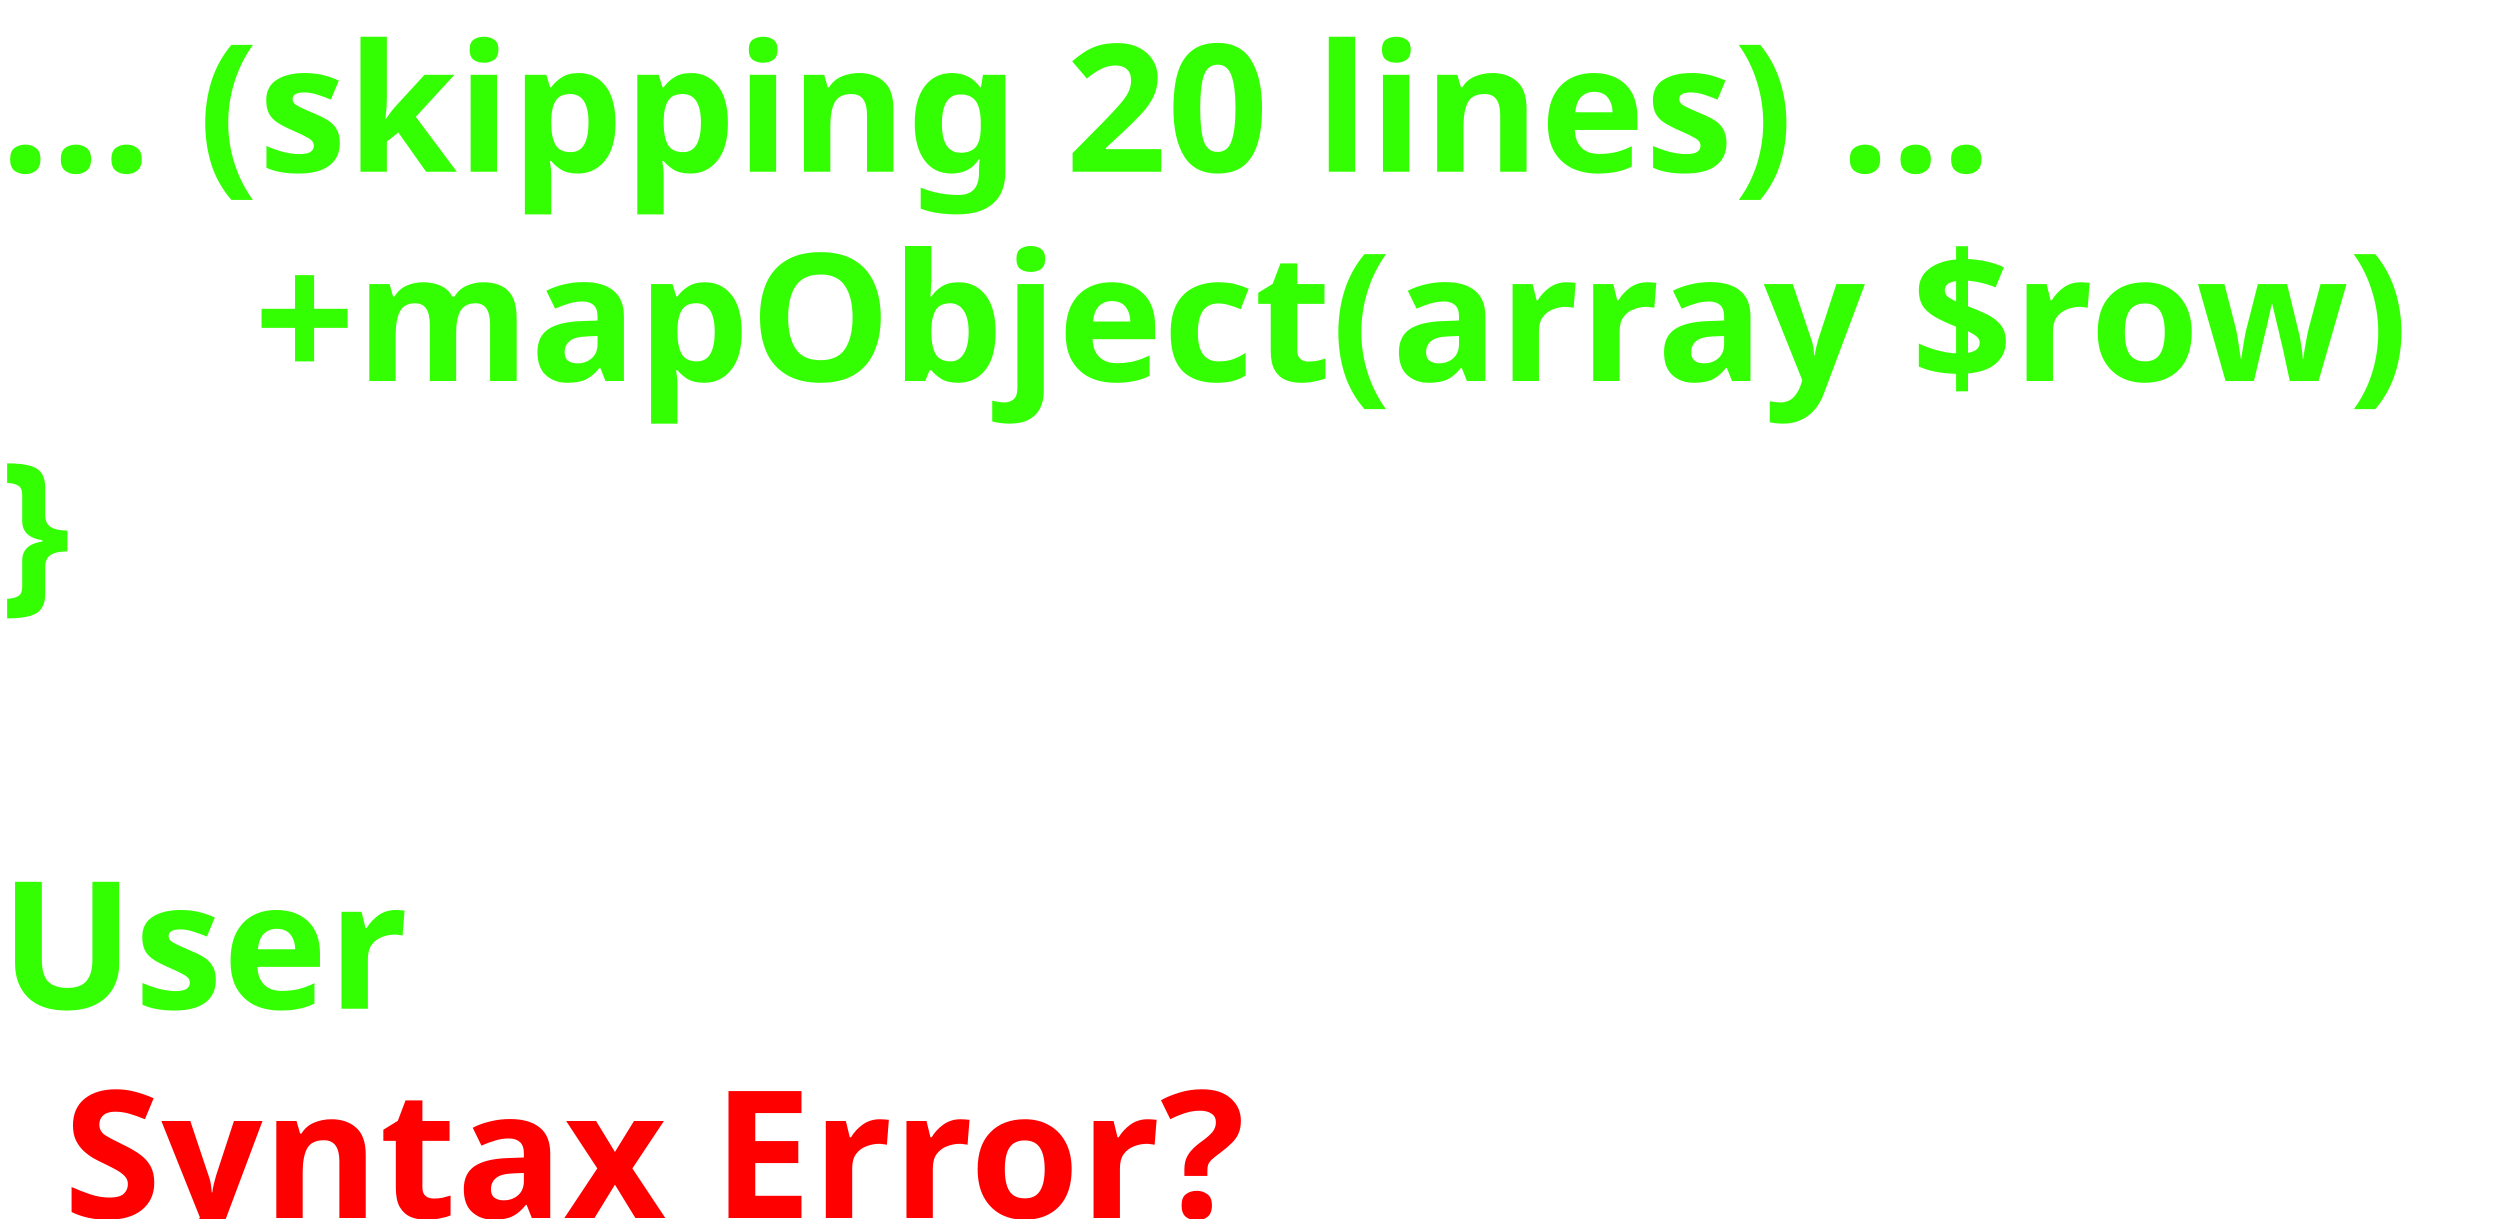
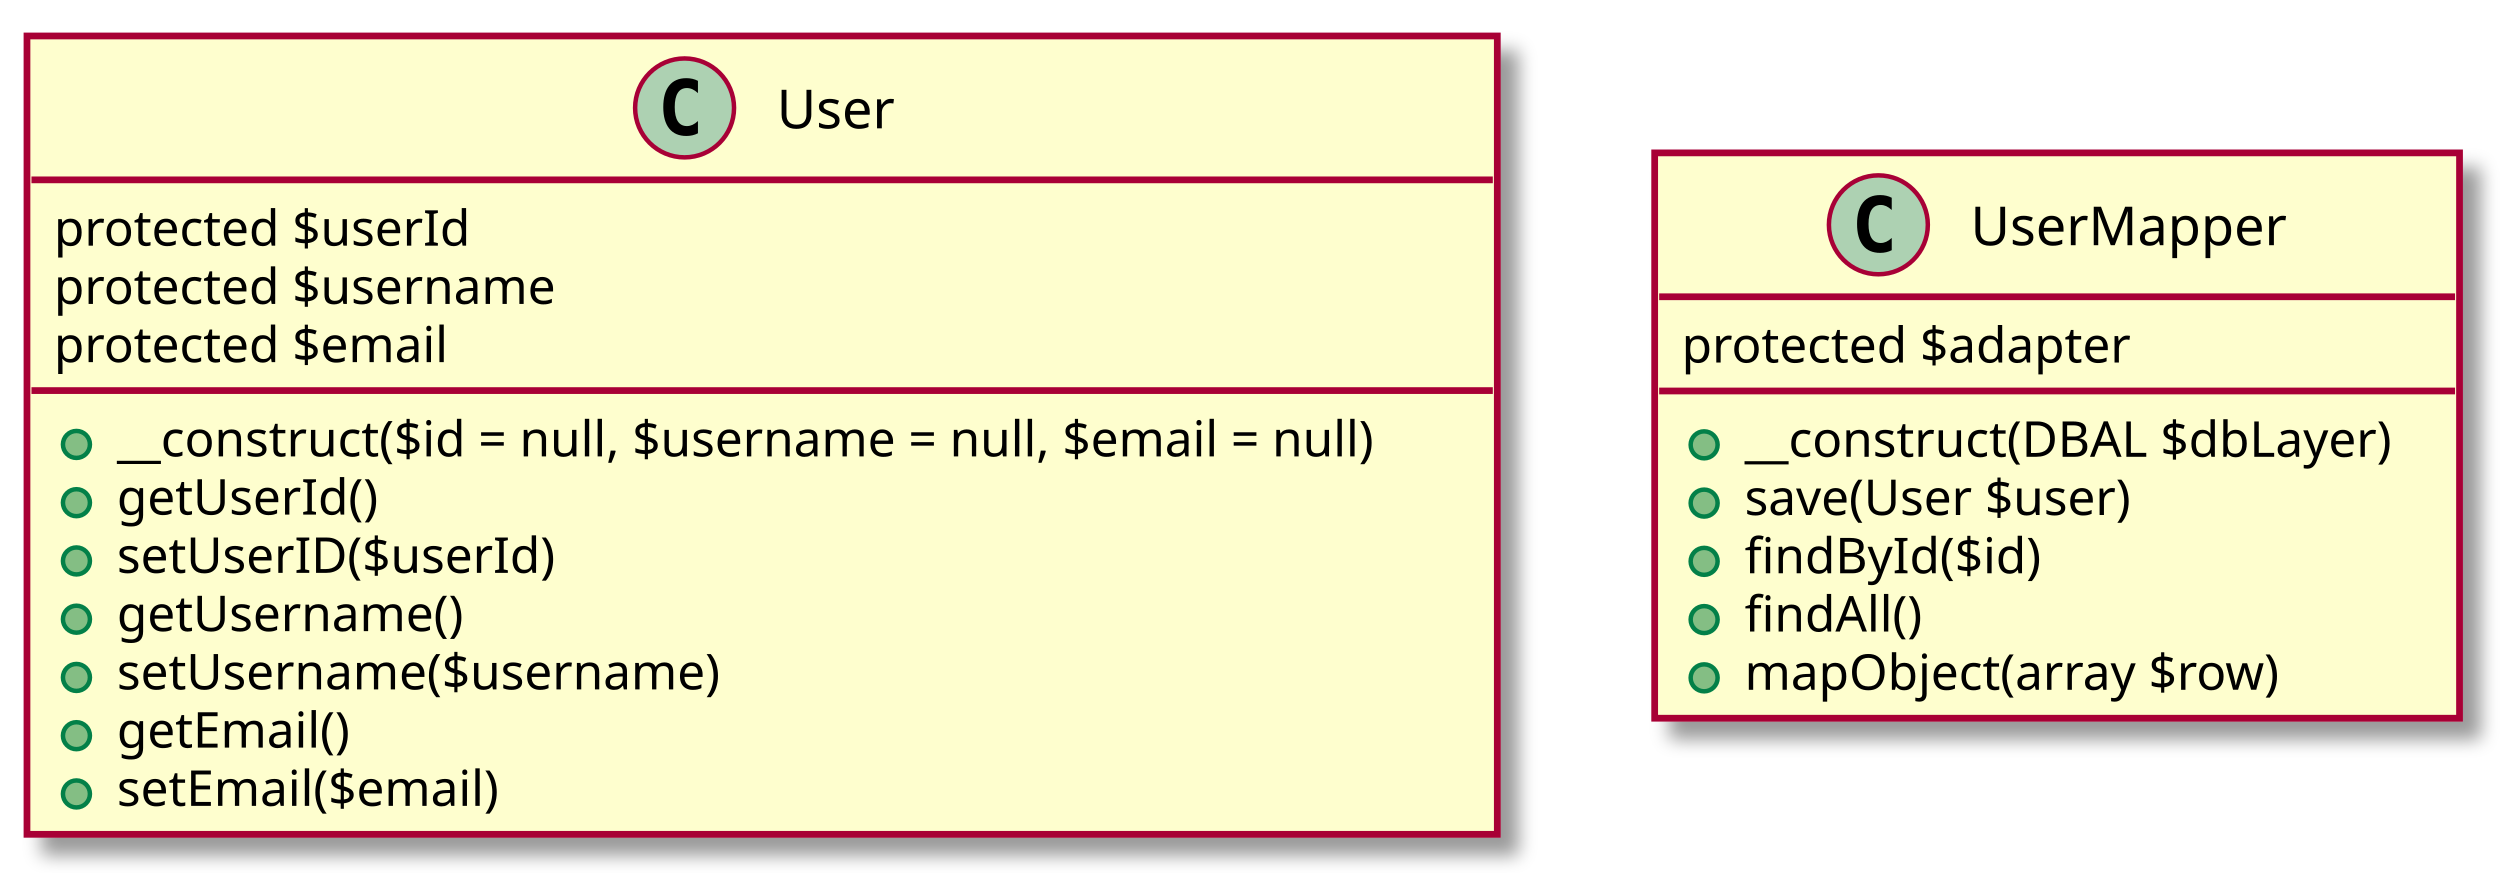
- <svg xmlns="http://www.w3.org/2000/svg" height="96pt" style="width:197px;height:96px;background:#000000;" version="1.1" viewBox="0 0 197 96" width="197pt">
-   <defs />
+ <svg xmlns="http://www.w3.org/2000/svg" height="194pt" style="width:556px;height:194px;" version="1.1" viewBox="0 0 556 194" width="556pt">
+   <defs>
+     <filter height="300%" id="f1" width="300%" x="-1" y="-1">
+       <feGaussianBlur result="blurOut" stdDeviation="2.0" />
+       <feColorMatrix in="blurOut" result="blurOut2" type="matrix" values="0 0 0 0 0 0 0 0 0 0 0 0 0 0 0 0 0 0 .4 0" />
+       <feOffset dx="4.0" dy="4.0" in="blurOut2" result="blurOut3" />
+       <feBlend in="SourceGraphic" in2="blurOut3" mode="normal" />
+     </filter>
+   </defs>
  <g>
-     <text fill="#33FF02" font-family="sans-serif" font-size="14" font-weight="bold" lengthAdjust="spacingAndGlyphs" textLength="164" x="0" y="13.535">... (skipping 20 lines) ...</text>
-     <text fill="#33FF02" font-family="sans-serif" font-size="14" font-weight="bold" lengthAdjust="spacingAndGlyphs" textLength="176" x="20" y="30.023">+mapObject(array $row)</text>
-     <text fill="#33FF02" font-family="sans-serif" font-size="14" font-weight="bold" lengthAdjust="spacingAndGlyphs" textLength="5" x="0" y="46.512">}</text>
-     <text fill="#33FF02" font-family="sans-serif" font-size="14" font-weight="bold" lengthAdjust="spacingAndGlyphs" textLength="0" x="5" y="63" />
-     <text fill="#33FF02" font-family="sans-serif" font-size="14" font-weight="bold" lengthAdjust="spacingAndGlyphs" textLength="32" x="0" y="79.488">User</text>
-     <text fill="#33FF02" font-family="sans-serif" font-size="14" font-weight="bold" lengthAdjust="spacingAndGlyphs" textLength="0" x="5" y="95.977" />
-     <text fill="#FF0000" font-family="sans-serif" font-size="14" font-weight="bold" lengthAdjust="spacingAndGlyphs" textLength="94" x="5" y="95.977">Syntax Error?</text>
+     <rect fill="#FEFECE" filter="url(#f1)" height="177.551" style="stroke: #A80036; stroke-width: 1.5;" width="327" x="6" y="8" />
+     <ellipse cx="152.25" cy="24" fill="#ADD1B2" rx="11" ry="11" style="stroke: #A80036; stroke-width: 1.0;" />
+     <path d="M155.223,29.643 Q154.642,29.942 154.003,30.091 Q153.364,30.241 152.658,30.241 Q150.151,30.241 148.832,28.589 Q147.512,26.937 147.512,23.816 Q147.512,20.686 148.832,19.035 Q150.151,17.383 152.658,17.383 Q153.364,17.383 154.011,17.532 Q154.659,17.682 155.223,17.98 L155.223,20.703 Q154.592,20.122 153.999,19.852 Q153.405,19.582 152.774,19.582 Q151.43,19.582 150.745,20.649 Q150.06,21.716 150.06,23.816 Q150.06,25.908 150.745,26.974 Q151.43,28.041 152.774,28.041 Q153.405,28.041 153.999,27.771 Q154.592,27.502 155.223,26.92 Z " />
+     <text fill="#000000" font-family="sans-serif" font-size="12" lengthAdjust="spacingAndGlyphs" textLength="26" x="172.75" y="28.535">User</text>
+     <line style="stroke: #A80036; stroke-width: 1.5;" x1="7" x2="332" y1="40" y2="40" />
+     <text fill="#000000" font-family="sans-serif" font-size="11" lengthAdjust="spacingAndGlyphs" textLength="96" x="12" y="54.635">protected $userId</text>
+     <text fill="#000000" font-family="sans-serif" font-size="11" lengthAdjust="spacingAndGlyphs" textLength="115" x="12" y="67.59">protected $username</text>
+     <text fill="#000000" font-family="sans-serif" font-size="11" lengthAdjust="spacingAndGlyphs" textLength="90" x="12" y="80.545">protected $email</text>
+     <line style="stroke: #A80036; stroke-width: 1.5;" x1="7" x2="332" y1="86.865" y2="86.865" />
+     <ellipse cx="17" cy="98.843" fill="#84BE84" rx="3" ry="3" style="stroke: #038048; stroke-width: 1.0;" />
+     <text fill="#000000" font-family="sans-serif" font-size="11" lengthAdjust="spacingAndGlyphs" textLength="301" x="26" y="101.5">__construct($id = null, $username = null, $email = null)</text>
+     <ellipse cx="17" cy="111.798" fill="#84BE84" rx="3" ry="3" style="stroke: #038048; stroke-width: 1.0;" />
+     <text fill="#000000" font-family="sans-serif" font-size="11" lengthAdjust="spacingAndGlyphs" textLength="60" x="26" y="114.455">getUserId()</text>
+     <ellipse cx="17" cy="124.753" fill="#84BE84" rx="3" ry="3" style="stroke: #038048; stroke-width: 1.0;" />
+     <text fill="#000000" font-family="sans-serif" font-size="11" lengthAdjust="spacingAndGlyphs" textLength="101" x="26" y="127.41">setUserID($userId)</text>
+     <ellipse cx="17" cy="137.708" fill="#84BE84" rx="3" ry="3" style="stroke: #038048; stroke-width: 1.0;" />
+     <text fill="#000000" font-family="sans-serif" font-size="11" lengthAdjust="spacingAndGlyphs" textLength="79" x="26" y="140.365">getUsername()</text>
+     <ellipse cx="17" cy="150.663" fill="#84BE84" rx="3" ry="3" style="stroke: #038048; stroke-width: 1.0;" />
+     <text fill="#000000" font-family="sans-serif" font-size="11" lengthAdjust="spacingAndGlyphs" textLength="138" x="26" y="153.32">setUsername($username)</text>
+     <ellipse cx="17" cy="163.618" fill="#84BE84" rx="3" ry="3" style="stroke: #038048; stroke-width: 1.0;" />
+     <text fill="#000000" font-family="sans-serif" font-size="11" lengthAdjust="spacingAndGlyphs" textLength="53" x="26" y="166.275">getEmail()</text>
+     <ellipse cx="17" cy="176.573" fill="#84BE84" rx="3" ry="3" style="stroke: #038048; stroke-width: 1.0;" />
+     <text fill="#000000" font-family="sans-serif" font-size="11" lengthAdjust="spacingAndGlyphs" textLength="87" x="26" y="179.231">setEmail($email)</text>
+     <rect fill="#FEFECE" filter="url(#f1)" height="125.731" style="stroke: #A80036; stroke-width: 1.5;" width="179" x="368" y="34" />
+     <ellipse cx="417.75" cy="50" fill="#ADD1B2" rx="11" ry="11" style="stroke: #A80036; stroke-width: 1.0;" />
+     <path d="M420.723,55.643 Q420.142,55.942 419.503,56.091 Q418.864,56.241 418.158,56.241 Q415.651,56.241 414.332,54.589 Q413.012,52.937 413.012,49.816 Q413.012,46.687 414.332,45.035 Q415.651,43.383 418.158,43.383 Q418.864,43.383 419.511,43.532 Q420.159,43.682 420.723,43.98 L420.723,46.703 Q420.092,46.122 419.499,45.852 Q418.905,45.583 418.274,45.583 Q416.93,45.583 416.245,46.649 Q415.56,47.716 415.56,49.816 Q415.56,51.908 416.245,52.974 Q416.93,54.041 418.274,54.041 Q418.905,54.041 419.499,53.771 Q420.092,53.502 420.723,52.92 Z " />
+     <text fill="#000000" font-family="sans-serif" font-size="12" lengthAdjust="spacingAndGlyphs" textLength="71" x="438.25" y="54.535">UserMapper</text>
+     <line style="stroke: #A80036; stroke-width: 1.5;" x1="369" x2="546" y1="66" y2="66" />
+     <text fill="#000000" font-family="sans-serif" font-size="11" lengthAdjust="spacingAndGlyphs" textLength="103" x="374" y="80.635">protected $adapter</text>
+     <line style="stroke: #A80036; stroke-width: 1.5;" x1="369" x2="546" y1="86.955" y2="86.955" />
+     <ellipse cx="379" cy="98.933" fill="#84BE84" rx="3" ry="3" style="stroke: #038048; stroke-width: 1.0;" />
+     <text fill="#000000" font-family="sans-serif" font-size="11" lengthAdjust="spacingAndGlyphs" textLength="153" x="388" y="101.59">__construct(DBAL $dbLayer)</text>
+     <ellipse cx="379" cy="111.888" fill="#84BE84" rx="3" ry="3" style="stroke: #038048; stroke-width: 1.0;" />
+     <text fill="#000000" font-family="sans-serif" font-size="11" lengthAdjust="spacingAndGlyphs" textLength="91" x="388" y="114.545">save(User $user)</text>
+     <ellipse cx="379" cy="124.843" fill="#84BE84" rx="3" ry="3" style="stroke: #038048; stroke-width: 1.0;" />
+     <text fill="#000000" font-family="sans-serif" font-size="11" lengthAdjust="spacingAndGlyphs" textLength="68" x="388" y="127.5">findById($id)</text>
+     <ellipse cx="379" cy="137.798" fill="#84BE84" rx="3" ry="3" style="stroke: #038048; stroke-width: 1.0;" />
+     <text fill="#000000" font-family="sans-serif" font-size="11" lengthAdjust="spacingAndGlyphs" textLength="43" x="388" y="140.455">findAll()</text>
+     <ellipse cx="379" cy="150.753" fill="#84BE84" rx="3" ry="3" style="stroke: #038048; stroke-width: 1.0;" />
+     <text fill="#000000" font-family="sans-serif" font-size="11" lengthAdjust="spacingAndGlyphs" textLength="124" x="388" y="153.41">mapObject(array $row)</text>
  </g>
</svg>
